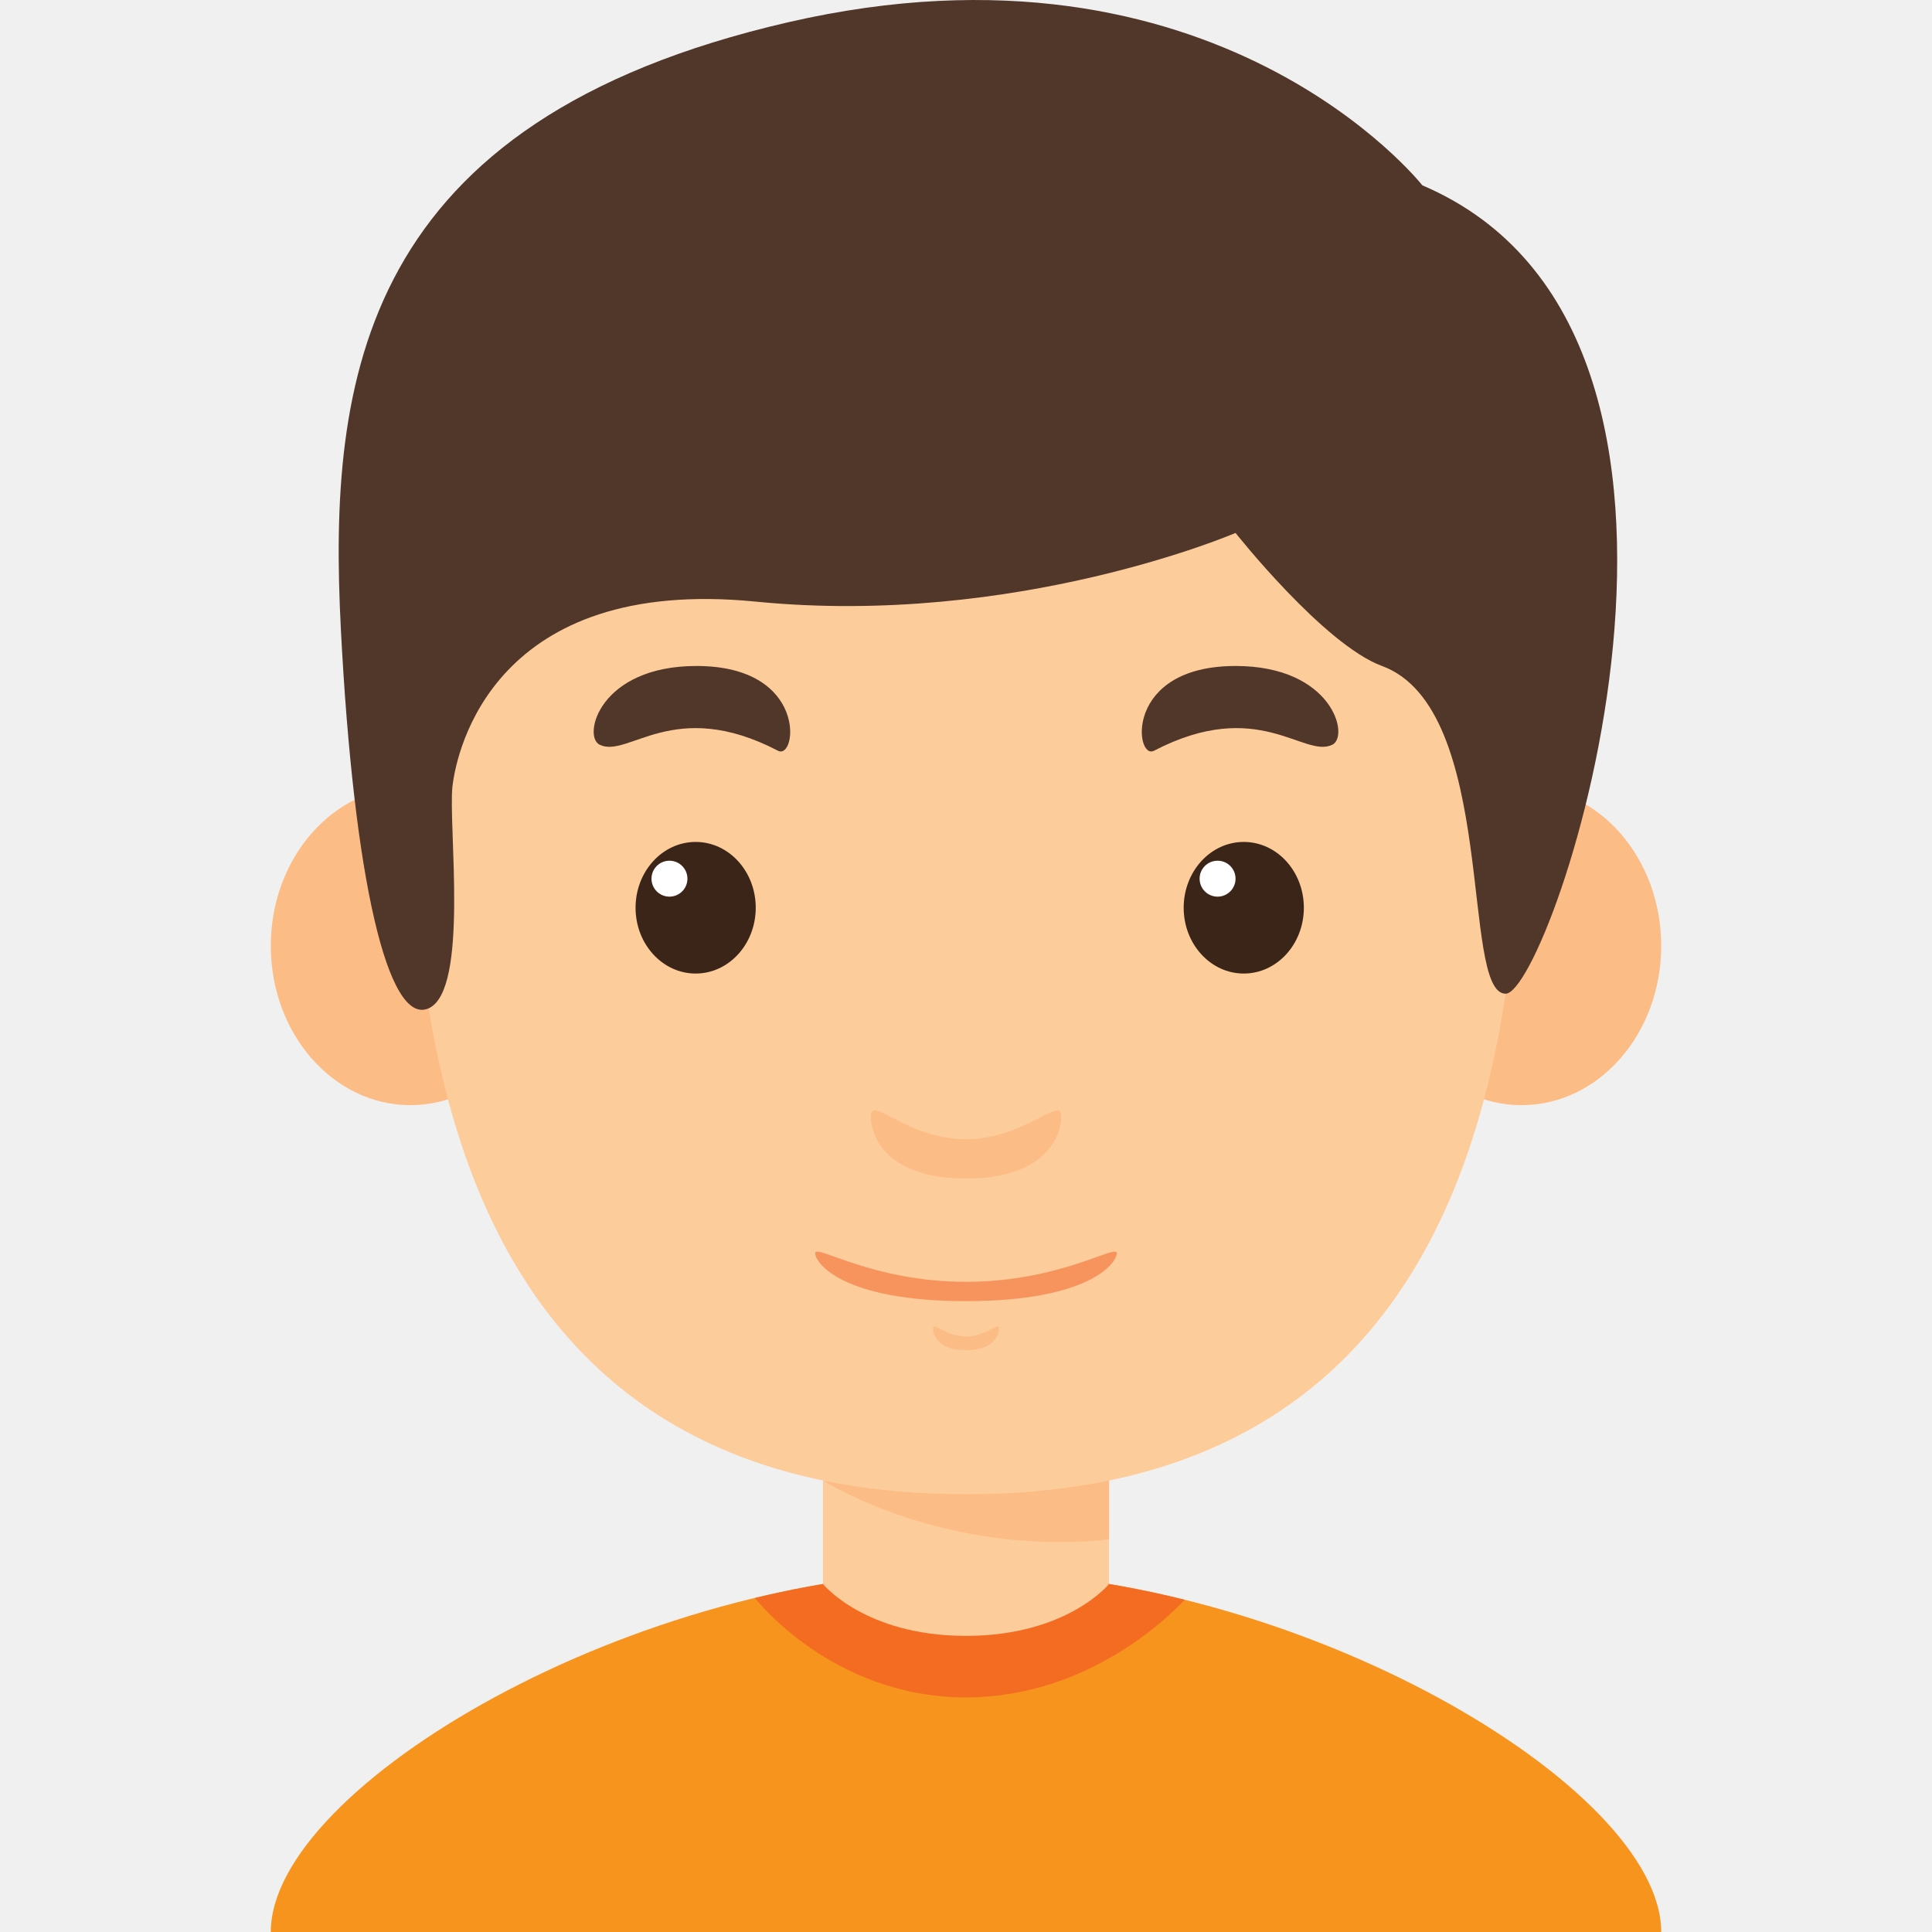
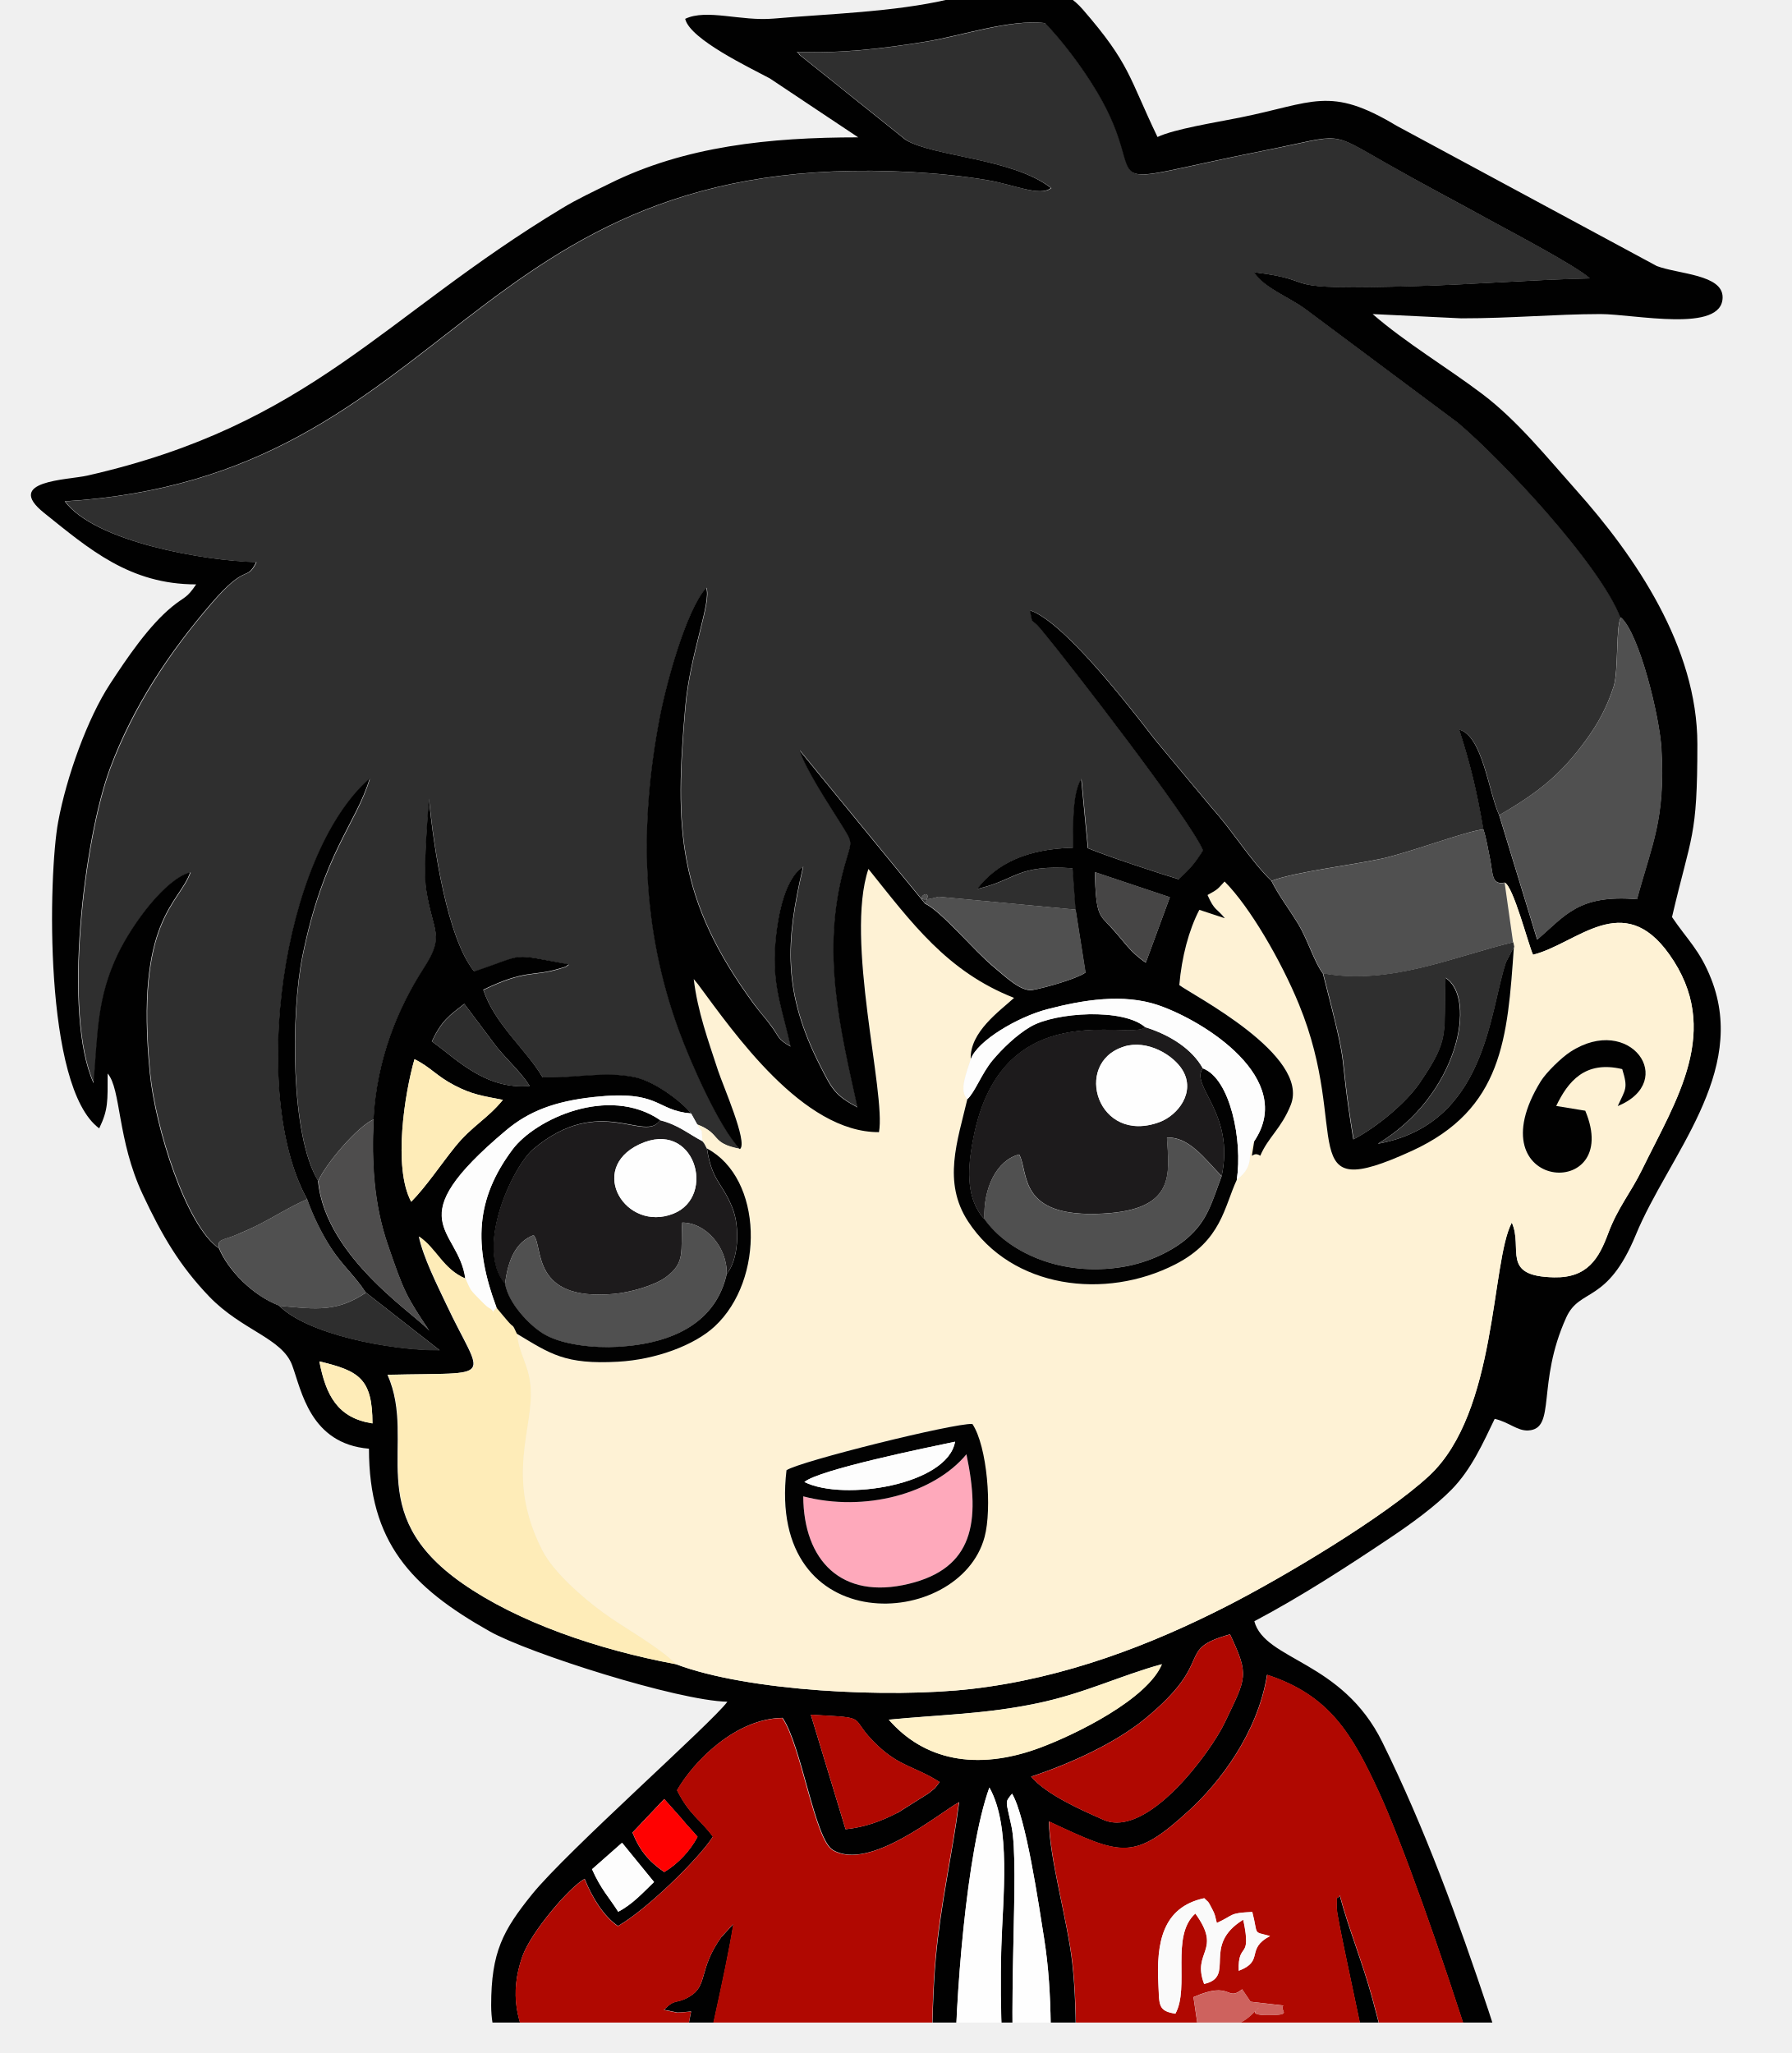
- <svg xmlns="http://www.w3.org/2000/svg" version="1.1" id="Capa_1" x="0px" y="0px" viewBox="0 0 198.496 198.496" style="enable-background:new 0 0 198.496 198.496;" xml:space="preserve">
-   <g>
+ <svg xmlns="http://www.w3.org/2000/svg" xml:space="preserve" width="151.13mm" height="173.228mm" version="1.1" style="shape-rendering:geometricPrecision; text-rendering:geometricPrecision; image-rendering:optimizeQuality; fill-rule:evenodd; clip-rule:evenodd" viewBox="0 0 15113 17323">
+   <defs>
+     <style type="text/css">
+    
+     .fil21 {fill:none}
+     .fil1 {fill:#010101}
+     .fil12 {fill:#020202}
+     .fil7 {fill:#1D1B1C}
+     .fil4 {fill:#2C2C2C}
+     .fil17 {fill:#2E2E2E}
+     .fil0 {fill:#2F2F2F}
+     .fil18 {fill:#464545}
+     .fil15 {fill:#4E4D4D}
+     .fil8 {fill:#505050}
+     .fil5 {fill:#535353}
+     .fil3 {fill:#B00801}
+     .fil10 {fill:#B0A7A7}
+     .fil20 {fill:#CE625E}
+     .fil16 {fill:#FAFAFA}
+     .fil14 {fill:#FDFDFD}
+     .fil11 {fill:#FEA9BB}
+     .fil6 {fill:#FEECB8}
+     .fil2 {fill:#FEF2D5}
+     .fil9 {fill:#FEFEFE}
+     .fil19 {fill:#FF0101}
+     .fil13 {fill:#FFF1C9}
+    
+   </style>
+     <clipPath id="id0">
+       <path d="M-1942 -1525l18728 0 0 18591 -18728 0 0 -18591z" />
+     </clipPath>
+   </defs>
+   <g id="Layer_x0020_1">
    <g>
-       <rect x="84.55" y="148.231" style="fill:#FDCC9B;" width="29.395" height="32.922" />
-       <path style="fill:#FCBC85;" d="M84.551,152.108c0,0,12.365,7.874,29.395,6.05v-9.928H84.551V152.108z" />
-       <ellipse style="fill:#FCBC85;" cx="42.164" cy="97.181" rx="14.343" ry="16.364" />
-       <ellipse style="fill:#FCBC85;" cx="156.332" cy="97.181" rx="14.343" ry="16.364" />
-       <path style="fill:#FDCC9B;" d="M156.274,65.925c0-24.103-17.637-41.741-57.026-41.741c-39.389,0-57.026,17.637-57.026,41.741    c0,24.104-4.115,87.597,57.026,87.597C160.389,153.522,156.274,90.029,156.274,65.925z" />
+   </g>
+     <g style="clip-path:url(#id0)">
      <g>
-         <g>
-           <ellipse style="fill:#3B2519;" cx="71.472" cy="93.262" rx="6.173" ry="6.761" />
-           <circle style="fill:#FFFFFF;" cx="68.781" cy="90.277" r="1.846" />
+         <g id="_2171661236512">
+           <path class="fil0" d="M1852 10538c-30,-83 29,-71 134,-115 78,-33 132,-57 196,-89 149,-76 265,-152 409,-215 -484,-883 -218,-2892 530,-3547 -116,385 -389,622 -568,1500 -98,483 -101,1513 132,1894 57,-138 330,-462 468,-521 27,-504 200,-929 424,-1273 183,-282 76,-299 20,-664 -29,-189 26,-761 23,-770 41,426 156,1183 383,1462 452,-153 290,-154 798,-60 -42,26 3,10 -88,38 -221,66 -274,2 -634,176 99,295 354,493 501,739 244,12 524,-56 782,0 184,40 420,232 470,305l50 90c212,83 105,158 363,207 -174,-185 -413,-722 -517,-1007 -313,-858 -331,-1725 -162,-2620 58,-308 226,-919 394,-1109 50,111 -136,551 -176,1007 -89,1016 -72,1621 583,2511 52,71 92,112 141,178 80,110 49,109 165,175 -59,-276 -148,-484 -133,-799 11,-251 72,-612 238,-718 -149,635 -172,1058 143,1678 104,205 128,250 316,352 -145,-662 -310,-1315 -110,-2035 63,-229 81,-179 -38,-371 -96,-156 -282,-435 -341,-607l1040 1270c4,5 12,15 18,23 89,-180 -168,19 84,-48 9,-3 20,-6 31,-8l1156 109 -25 -350c-475,-31 -463,95 -805,175 167,-217 421,-338 808,-348 3,-177 -8,-454 70,-581l56 585c167,70 613,217 766,262 101,-92 138,-136 206,-244 -110,-256 -1104,-1546 -1367,-1864 -94,-114 -64,-18 -94,-161 287,95 847,822 1053,1089l485 582c163,178 331,451 499,611 205,-77 684,-133 929,-187 240,-52 710,-232 859,-247 -57,-331 -109,-546 -204,-841 198,53 248,530 337,721 333,-193 521,-344 736,-640 97,-133 173,-273 229,-447 41,-128 17,-523 61,-579 -177,-451 -992,-1321 -1370,-1642l-1284 -958c-149,-109 -350,-178 -437,-314 625,77 84,156 1389,116 481,-15 961,-54 1444,-64 -102,-96 -662,-393 -831,-485 -306,-167 -579,-311 -874,-479 -507,-288 -370,-248 -1023,-119 -1606,319 -932,344 -1430,-489 -135,-226 -297,-433 -439,-582 -293,-36 -703,107 -1001,155 -363,59 -715,102 -1093,87 6,8 16,10 20,24l899 720c240,143 900,153 1225,405 -92,76 -311,-28 -536,-66 -205,-35 -425,-56 -632,-68 -3788,-210 -3865,2576 -7153,2778 257,345 1191,503 1615,513 -87,172 -76,-6 -381,351 -349,406 -657,866 -853,1390 -219,589 -401,2077 -138,2655 36,-432 27,-720 207,-1093 125,-261 399,-628 609,-687 -94,271 -469,395 -341,1697 45,454 303,1286 584,1479z" />
+           <path class="fil1" d="M5241 24486c614,222 494,413 1380,351 96,1016 -664,1122 -1035,964 -234,-99 -457,-303 -550,-519 -143,-329 122,-532 205,-797zm6132 -64c1013,155 1125,-292 1349,-479 126,179 202,684 174,947 -30,290 -300,457 -534,568 -303,144 -655,186 -885,-33 -202,-193 -84,-631 -104,-1004zm-1062 -3750c57,-57 991,-460 1553,-1006 171,199 604,2286 658,2717 34,271 54,528 71,800 22,342 89,464 -103,694 -131,157 -222,277 -512,344 -242,56 -498,47 -689,-75 -117,-39 -97,-61 -150,-199l-300 -661c-416,-831 -656,-1275 -1229,-2009 -93,-119 -200,-229 -273,-372 275,-43 809,-230 973,-234zm-4644 3800c-102,-25 -357,-185 -396,-276 -78,-177 41,-1648 66,-1875 52,-487 199,-1932 411,-2235 37,17 839,440 840,441 309,103 622,214 981,304 1039,260 339,14 1023,11 -51,92 -86,105 -157,190 -516,617 -1606,2964 -1755,3578 -488,70 -607,38 -1013,-138zm6991 -4511c-58,253 -171,402 -327,510l-135 -504 463 -5zm-7662 -291c-24,-234 49,-175 140,-334 58,-101 61,-250 113,-341l212 58 -56 641 -410 -24zm3061 -2143c-1,-635 96,-1908 290,-2444 185,328 113,936 101,1341 -36,1171 147,1789 29,2808 -53,461 -20,935 -3,1402 -216,-27 -221,-9 -240,-223 -68,-794 -176,-2175 -177,-2884zm-2809 -1977l269 330c-95,92 -181,188 -302,251 -74,-118 -144,-186 -221,-359l253 -223zm356 -370l150 169c52,65 83,92 131,150 -63,117 -162,226 -281,297 -133,-91 -209,-186 -268,-333l268 -283zm3247 190c615,287 713,337 1187,-99 245,-225 572,-641 652,-1139 526,172 716,496 945,993 367,797 1355,3773 1330,4434 -216,183 -464,286 -823,153 -87,-164 -266,-1582 -343,-1939 -66,-308 -141,-618 -223,-917 -81,-297 -201,-590 -273,-862 -38,60 -21,-43 -26,99 -6,153 717,3098 516,3352 -170,215 -919,701 -1238,864 -493,252 -1026,354 -1611,457 -5,-896 100,-1855 119,-2776 9,-452 33,-980 -16,-1424 -39,-355 -195,-892 -197,-1196zm-151 5247l-107 1c-94,-202 -49,-1132 -18,-1397 63,-535 62,-823 4,-1360 -93,-866 29,-2098 -45,-2451 -47,-225 -59,-196 5,-275 117,195 226,942 270,1219 77,484 56,964 49,1458 -5,394 -31,2621 -157,2805zm-2611 -4277c-202,282 -111,414 -274,508 -114,66 -113,9 -213,110l113 23c15,1 101,-7 116,-9 -55,311 -145,603 -204,932 -56,314 -98,610 -143,926 -483,-52 -293,-296 -478,-670 -333,-671 -822,-1013 -599,-1651 72,-207 403,-592 526,-656 63,159 162,317 281,398 235,-133 675,-559 801,-754 -109,-150 -195,-178 -302,-391 136,-240 492,-606 890,-611 160,230 271,1021 424,1114 309,186 901,-315 1066,-403 -58,442 -156,859 -198,1325 -83,932 -7,3521 186,4183 -228,9 -1129,-273 -1349,-364 -467,-193 -703,-364 -1092,-602 -110,-856 411,-2649 549,-3515l-98 107zm1483 -1044c-139,72 -277,122 -438,139l-293 -966c529,30 294,6 565,261 189,178 315,175 522,307 -54,70 -23,37 -93,95l-262 165zm1127 -305c353,-117 721,-291 962,-489 608,-500 243,-579 717,-712 165,351 138,362 -44,744 -121,254 -656,983 -1024,821 -189,-83 -483,-213 -610,-364zm-1200 -481c441,-43 812,-46 1251,-138 402,-84 698,-233 1052,-330 -122,293 -720,591 -1035,707 -535,197 -975,99 -1269,-239zm-4357 -2500c-295,-46 -393,-237 -448,-523 336,80 447,145 448,523zm327 -1871c-155,-288 -54,-918 28,-1202 135,66 183,140 336,220 146,77 235,90 410,123 -133,162 -260,217 -404,397 -118,146 -244,336 -369,462zm174 -1352c84,-177 145,-216 274,-317l274 365c92,112 203,211 278,328 -381,35 -634,-243 -826,-376zm10032 -3577c155,133 327,837 342,1108 33,600 -77,793 -206,1269 -494,-41 -603,137 -842,341l-321 -1051c-89,-191 -139,-668 -337,-721 95,295 147,509 204,841 23,67 41,173 57,253 25,125 12,219 122,197 73,27 202,529 240,609 372,-94 758,-554 1149,-4 455,639 57,1231 -230,1819 -96,196 -203,316 -285,536 -78,210 -173,377 -457,371 -454,-9 -258,-241 -356,-462 -177,331 -120,1600 -698,2137 -373,346 -1233,858 -1710,1101 -629,321 -1354,605 -2151,697 -687,79 -1884,22 -2494,-209 -666,-124 -1337,-357 -1802,-682 -860,-601 -375,-1178 -631,-1760 936,-22 805,64 495,-596 -77,-163 -194,-395 -231,-571 150,103 200,273 392,355 -58,-432 -579,-475 342,-1249 192,-162 411,-247 743,-283 563,-61 514,112 820,139 -50,-73 -286,-265 -470,-305 -258,-56 -538,12 -782,0 -147,-246 -402,-444 -501,-739 360,-174 413,-110 634,-176 91,-27 47,-12 88,-38 -509,-93 -347,-92 -798,60 -227,-279 -342,-1036 -383,-1462 3,10 -52,582 -23,770 56,365 163,382 -20,664 -223,345 -396,769 -424,1273 -18,373 4,720 119,1057 139,406 157,439 358,739 -57,-105 -885,-606 -945,-1276 -233,-381 -230,-1410 -132,-1894 179,-879 452,-1115 568,-1500 -748,655 -1014,2664 -530,3547 51,146 129,304 211,427 98,146 197,227 284,362l624 488c-424,3 -1121,-137 -1355,-377 -223,-85 -427,-296 -505,-480 -282,-192 -540,-1025 -584,-1479 -128,-1302 247,-1426 341,-1697 -210,59 -483,427 -609,687 -179,373 -171,660 -207,1093 -263,-578 -81,-2067 138,-2655 195,-525 504,-984 853,-1390 306,-356 295,-179 381,-351 -425,-10 -1358,-168 -1615,-513 3288,-202 3366,-2988 7153,-2778 208,12 427,33 632,68 225,38 444,142 536,66 -324,-252 -984,-262 -1225,-405l-899 -720c-3,-14 -14,-15 -20,-24 378,15 730,-28 1093,-87 298,-49 708,-191 1001,-155 141,148 304,356 439,582 497,833 -176,808 1430,489 653,-130 516,-169 1023,119 295,168 568,311 874,479 169,92 730,389 831,485 -483,11 -963,50 -1444,64 -1306,40 -764,-40 -1389,-116 87,136 288,205 437,314l1284 958c378,320 1193,1191 1370,1642zm-7893 -5047c46,171 540,406 712,498l747 498c-747,0 -1463,74 -2100,391 -135,67 -266,127 -398,207 -1521,917 -2115,1826 -4006,2256 -167,38 -707,41 -365,315 382,306 722,603 1283,603 -82,122 -94,99 -203,188 -197,161 -381,434 -523,651 -191,291 -368,785 -438,1163 -83,442 -125,2242 346,2588 77,-160 71,-229 71,-463 114,131 80,560 296,1020 163,348 311,601 561,862 276,287 615,350 700,580 79,212 150,662 648,704 0,788 353,1167 1020,1542 326,183 1582,584 2004,593 -130,178 -1355,1262 -1648,1625 -246,305 -345,488 -345,936 0,430 266,637 461,962 266,442 207,335 296,771 45,218 213,377 -1,623 -69,80 -151,141 -151,276 0,415 376,356 783,356 -10,119 -72,289 -100,398 -313,1256 -398,2525 -398,3835 0,304 82,131 -71,427 -93,179 -178,363 -178,569 0,425 564,925 996,925 361,0 677,-81 886,-359 206,-275 161,-419 180,-852 18,-401 400,-1091 565,-1498 185,-458 979,-2060 1311,-2321 111,-87 226,-58 402,-58 34,126 180,264 265,376 299,396 569,773 823,1205 295,501 548,1043 766,1583 47,118 40,145 175,181 0,187 7,386 1,570 -6,198 -84,311 11,485 486,885 1945,208 1945,-486 0,-404 -74,-830 -215,-1137 -127,-276 -69,-710 -115,-1060 -87,-662 -233,-1363 -382,-2002 490,-328 368,-673 585,-874 121,-112 198,-161 198,-371 0,-366 -480,-2050 -622,-2474 -259,-776 -537,-1540 -897,-2270 -340,-691 -991,-688 -1080,-1020 398,-211 774,-455 1146,-704 172,-115 378,-264 518,-407 167,-170 265,-392 364,-597 121,28 191,103 283,98 240,-13 67,-395 321,-954 115,-253 344,-109 586,-695 274,-667 948,-1366 637,-2160 -96,-245 -204,-334 -331,-523 164,-702 214,-665 214,-1459 0,-819 -524,-1585 -1023,-2144 -246,-276 -496,-587 -791,-810 -296,-224 -645,-431 -926,-675l747 36c434,0 779,-35 1174,-36 289,0 1032,164 1032,-142 0,-192 -371,-194 -555,-263l-2196 -1184c-567,-341 -701,-193 -1326,-68 -199,40 -551,96 -691,163 -244,-508 -230,-615 -631,-1077 -293,-338 -761,-170 -1134,-84 -458,107 -1002,121 -1475,162 -275,24 -564,-85 -745,2z" />
+           <path class="fil2" d="M6635 12404c114,-75 1406,-397 1567,-390 126,190 167,717 103,954 -211,786 -1841,876 -1671,-565zm6738 -3032c326,773 -950,685 -375,-249 46,-75 173,-199 250,-248 503,-326 910,248 399,458 67,-145 89,-147 38,-312 -313,-75 -458,105 -557,311l244 40zm-7128 322c-258,-50 -151,-124 -363,-207 61,111 26,-4 45,142 23,25 22,36 38,62 473,252 488,1107 65,1501 -170,158 -494,280 -815,298 -449,25 -571,-66 -854,-236 19,176 97,252 114,437 34,358 -220,760 98,1387 97,191 344,401 509,524 172,128 473,288 621,440 610,231 1807,288 2494,209 796,-92 1521,-376 2151,-697 477,-243 1337,-755 1710,-1101 578,-537 521,-1806 698,-2137 98,221 -98,453 356,462 284,6 379,-161 457,-371 82,-219 189,-339 285,-536 287,-588 685,-1180 230,-1819 -391,-550 -777,-89 -1149,4 -38,-79 -167,-582 -240,-609l71 502 8 38c-54,773 -94,1371 -861,1722 -1018,466 -505,-149 -953,-1238 -150,-364 -415,-823 -627,-1035 -58,61 -49,64 -144,114 60,137 75,108 146,196l-215 -71c-89,171 -149,399 -169,635 106,82 1108,592 940,1012 -79,197 -189,271 -257,428 -79,-54 -83,93 -51,-123 -74,105 19,200 -148,326 -108,230 -129,512 -518,713 -592,305 -1380,206 -1750,-363 -216,-332 -89,-675 -5,-1032 -76,-68 -1,-238 29,-335 -8,-230 244,-406 366,-518 -566,-222 -865,-634 -1229,-1088 -201,599 149,1890 89,2221 -643,3 -1225,-842 -1527,-1248l-36 -44c33,276 122,516 205,772 42,130 250,603 187,661z" />
+           <path class="fil3" d="M10070 16851c326,-144 275,44 410,-66l71 105 276 32c-36,48 93,82 -135,81 -175,0 -77,-50 -74,-64 -164,185 -248,161 -510,174l-39 -263zm-152 139c-151,-23 -135,-77 -144,-248 -18,-346 32,-650 387,-726 41,43 24,9 67,92 26,49 23,55 39,117 152,-69 98,-83 299,-93 53,203 -1,162 150,203 -211,111 -43,210 -264,293 -9,-256 113,-77 38,-431 -358,220 -57,481 -330,542 -106,-278 156,-276 -74,-594 -212,189 -46,623 -168,844zm-1066 -1621c2,305 157,842 197,1196 49,444 26,972 16,1424 -19,921 -124,1880 -119,2776 584,-103 1117,-205 1611,-457 319,-163 1068,-649 1238,-864 201,-255 -522,-3199 -516,-3352 5,-142 -11,-38 26,-99 72,271 191,564 273,862 82,299 157,609 223,917 77,357 256,1775 343,1939 359,133 607,30 823,-153 25,-661 -963,-3636 -1330,-4434 -229,-497 -419,-821 -945,-993 -80,498 -407,914 -652,1139 -474,436 -573,386 -1187,99z" />
+           <path class="fil3" d="M5712 15108c108,213 193,241 302,391 -125,194 -566,621 -801,754 -119,-81 -218,-240 -281,-398 -122,64 -453,448 -526,656 -223,637 267,980 599,1651 185,373 -5,618 478,670 45,-315 87,-611 143,-926 59,-329 149,-621 204,-932 -15,1 -101,9 -116,9l-113 -23c101,-101 99,-44 213,-110 163,-94 72,-225 274,-508l98 -107c-139,866 -659,2659 -549,3515 389,238 626,409 1092,602 220,91 1120,374 1349,364 -193,-662 -268,-3251 -186,-4183 41,-466 140,-883 198,-1325 -165,88 -757,589 -1066,403 -154,-93 -265,-884 -424,-1114 -398,5 -754,371 -890,611z" />
+           <path class="fil4" d="M10311 20672c248,257 532,1152 629,1593 83,380 355,1558 350,1882 191,122 447,130 689,75 290,-67 381,-187 512,-344 191,-230 124,-352 103,-694 -17,-272 -37,-529 -71,-800 -54,-431 -487,-2519 -658,-2717 -562,546 -1496,949 -1553,1006z" />
+           <path class="fil1" d="M9370 7820c-96,-102 -123,-95 -133,-461l633 212 -203 552c-145,-99 -176,-174 -298,-303zm-3125 1874c64,-58 -144,-531 -187,-661 -83,-255 -172,-496 -205,-772l36 44c302,407 884,1251 1527,1248 60,-331 -290,-1622 -89,-2221 364,454 663,866 1229,1088 -122,112 -375,288 -366,518 55,-156 397,-357 643,-421 305,-80 645,-135 941,-34 389,134 1162,620 808,1146 -32,216 -28,69 51,123 67,-157 178,-230 257,-428 168,-420 -834,-930 -940,-1012 20,-236 80,-464 169,-635l215 71c-71,-88 -86,-60 -146,-196 95,-51 86,-53 144,-114 212,212 478,671 627,1035 448,1089 -65,1704 953,1238 768,-352 807,-949 861,-1722l-68 130c-142,423 -164,1365 -1080,1532 679,-408 839,-1232 569,-1400 -16,490 40,509 -216,886 -110,162 -357,372 -560,477 -140,-860 -14,-461 -257,-1400 -67,-84 -132,-292 -206,-414 -89,-146 -159,-231 -229,-368 -168,-160 -336,-433 -499,-611l-485 -582c-206,-267 -765,-994 -1053,-1089 30,144 0,48 94,161 263,318 1257,1607 1367,1864 -68,108 -105,152 -206,244 -153,-46 -599,-192 -766,-262l-56 -585c-78,127 -67,403 -70,581 -387,10 -641,131 -808,348 341,-80 330,-206 805,-175l25 350 84 531c-79,54 -338,127 -447,147 -99,17 -243,-126 -323,-191 -171,-140 -443,-473 -585,-539 -6,-8 -13,-18 -18,-23l-1040 -1270c59,173 245,452 341,607 119,192 101,142 38,371 -200,721 -35,1373 110,2035 -189,-102 -212,-147 -316,-352 -315,-621 -292,-1044 -143,-1678 -166,106 -226,467 -238,718 -14,314 74,523 133,799 -115,-67 -84,-65 -165,-175 -48,-66 -88,-107 -141,-178 -655,-890 -672,-1494 -583,-2511 40,-456 225,-895 176,-1007 -168,191 -336,801 -394,1109 -169,895 -151,1762 162,2620 104,285 343,823 517,1007z" />
+           <path class="fil4" d="M5667 24471c406,177 525,208 1013,138 148,-615 1239,-2962 1755,-3578 71,-85 106,-98 157,-190 -684,4 16,249 -1023,-11 -359,-90 -672,-201 -981,-304 1,147 -292,651 -370,851 -118,305 -203,599 -278,931 -165,731 -195,1413 -273,2163z" />
+           <path class="fil5" d="M5667 24471c78,-751 108,-1432 273,-2163 75,-332 160,-625 278,-931 78,-200 370,-704 370,-851 -1,-1 -804,-424 -840,-441 -212,303 -359,1748 -411,2235 -24,227 -144,1698 -66,1875 40,91 294,251 396,276z" />
+           <path class="fil6" d="M5704 14042c-148,-151 -449,-312 -621,-440 -166,-123 -413,-334 -509,-524 -318,-627 -64,-1029 -98,-1387 -18,-185 -95,-260 -114,-437 -47,-100 -15,-32 -86,-117 -27,-32 -60,-72 -86,-103 -74,67 13,40 -66,0 -16,-8 -63,-57 -69,-63 -90,-94 -76,-71 -126,-182 -192,-82 -242,-253 -392,-355 37,176 154,407 231,571 310,659 441,573 -495,596 256,582 -229,1159 631,1760 465,325 1136,558 1802,682z" />
+           <path class="fil7" d="M9480 8832c199,-63 420,71 497,199 113,187 -41,380 -193,437 -524,196 -736,-498 -305,-635zm-1174 1455c-11,-261 102,-497 293,-546 84,148 -21,539 708,499 618,-33 557,-340 539,-642 185,-6 314,173 461,326 115,-535 -269,-761 -159,-910 -90,-161 -273,-280 -486,-347 -121,117 -1210,-295 -1450,933 -38,193 -69,437 41,617 26,43 30,45 53,69z" />
+           <path class="fil5" d="M11290 24147c4,-324 -267,-1502 -350,-1882 -97,-441 -381,-1336 -629,-1593 -164,4 -698,191 -973,234 73,143 180,253 273,372 574,735 813,1178 1229,2009l300 661c53,138 32,160 150,199z" />
+           <path class="fil8" d="M12650 6878l321 1051c239,-204 348,-382 842,-341 129,-475 239,-669 206,-1269 -15,-271 -187,-975 -342,-1108 -44,56 -20,451 -61,579 -56,174 -132,314 -229,447 -216,297 -403,447 -736,640z" />
+           <path class="fil7" d="M5394 9656c466,-220 656,439 287,585 -403,159 -728,-377 -287,-585zm-1133 1178c25,-208 94,-356 241,-412 86,94 -29,560 677,496 136,-12 340,-70 436,-139 174,-126 125,-223 141,-463 198,0 381,208 375,433 99,-119 114,-391 48,-556 -87,-219 -171,-221 -215,-501 -16,-26 -15,-37 -38,-62 -118,-62 -203,-138 -358,-177 -128,199 -507,-231 -1071,245 -170,143 -497,830 -237,1137z" />
+           <path class="fil9" d="M8058 17527c1,709 109,2090 177,2884 18,214 24,196 240,223 -16,-467 -50,-941 3,-1402 118,-1020 -65,-1638 -29,-2808 12,-405 85,-1013 -101,-1341 -194,536 -291,1809 -290,2444z" />
+           <path class="fil10" d="M11373 24422c21,372 -98,811 104,1004 230,219 582,177 885,33 234,-111 503,-278 534,-568 28,-264 -48,-768 -174,-947 -224,187 -336,634 -1349,479z" />
+           <path class="fil8" d="M10728 7432c70,137 140,222 229,368 74,122 140,330 206,414 569,103 1107,-145 1603,-263l-71 -502c-111,22 -97,-72 -122,-197 -16,-80 -34,-186 -57,-253 -149,14 -619,194 -859,247 -246,54 -724,110 -929,187z" />
+           <path class="fil10" d="M5241 24486c-84,265 -348,467 -205,797 94,216 317,419 550,519 370,157 1130,51 1035,-964 -885,62 -766,-129 -1380,-351z" />
+           <path class="fil0" d="M11164 8213c243,939 117,540 257,1400 203,-105 450,-315 560,-477 256,-376 200,-396 216,-886 270,168 109,992 -569,1400 915,-167 938,-1109 1080,-1532l68 -130 -8 -38c-496,118 -1035,365 -1603,263z" />
+           <path class="fil9" d="M8594 20618l107 -1c126,-184 152,-2411 157,-2805 7,-494 28,-974 -49,-1458 -44,-277 -153,-1024 -270,-1219 -64,80 -52,50 -5,275 74,352 -48,1584 45,2451 58,537 59,825 -4,1360 -31,265 -76,1194 18,1397z" />
+           <path class="fil3" d="M8700 14992c128,151 421,280 610,364 368,162 902,-566 1024,-821 182,-382 209,-393 44,-744 -474,133 -108,212 -717,712 -241,198 -608,372 -962,489z" />
+           <path class="fil8" d="M8306 10287c194,275 644,492 1172,402 214,-36 418,-136 539,-242 166,-146 203,-285 289,-522 -147,-154 -276,-332 -461,-326 18,302 79,609 -539,642 -729,39 -625,-352 -708,-499 -190,49 -304,285 -293,546z" />
+           <path class="fil8" d="M4261 10834c27,162 203,347 323,421 154,94 429,122 629,110 483,-28 829,-216 918,-616 7,-225 -177,-433 -375,-433 -16,240 33,337 -141,463 -96,70 -300,127 -436,139 -707,63 -592,-402 -677,-496 -147,57 -216,204 -241,412z" />
+           <path class="fil11" d="M6777 12626c3,540 321,877 892,738 540,-131 607,-516 485,-1093 -276,333 -857,490 -1377,355z" />
+           <path class="fil12" d="M6777 12626c520,136 1101,-22 1377,-355 122,577 55,962 -485,1093 -571,139 -889,-198 -892,-738zm10 -121c122,-104 1044,-293 1271,-340 -63,363 -939,506 -1271,340zm-151 -101c-171,1440 1460,1351 1671,565 64,-237 23,-765 -103,-954 -161,-7 -1453,315 -1567,390z" />
+           <path class="fil12" d="M8162 9273c-84,357 -211,700 5,1032 370,568 1158,667 1750,363 389,-200 411,-483 518,-713 50,-328 -54,-854 -287,-940 -110,149 274,375 159,910 -87,237 -123,377 -289,522 -121,106 -325,206 -539,242 -528,90 -978,-127 -1172,-402 -23,-24 -27,-26 -53,-69 -110,-180 -79,-424 -41,-617 240,-1228 1329,-816 1450,-933 -186,-163 -757,-127 -967,-5 -122,71 -244,192 -321,284 -92,111 -149,270 -212,327z" />
+           <path class="fil12" d="M4189 11034c26,31 59,72 86,103 71,85 39,16 86,117 283,170 405,261 854,236 321,-18 645,-140 815,-298 424,-394 408,-1249 -65,-1501 44,280 127,281 215,501 66,165 51,438 -48,556 -89,400 -435,588 -918,616 -201,12 -475,-16 -629,-110 -121,-74 -296,-259 -323,-421 -260,-307 67,-994 237,-1137 565,-476 943,-47 1071,-245 -437,-297 -1055,-6 -1245,248 -314,419 -331,811 -135,1335z" />
+           <path class="fil13" d="M7500 14511c294,338 734,436 1269,239 314,-116 913,-414 1035,-707 -354,97 -650,246 -1052,330 -440,92 -810,95 -1251,138z" />
+           <path class="fil8" d="M1852 10538c78,184 282,395 505,480 320,32 488,51 730,-111 -88,-135 -187,-216 -284,-362 -82,-123 -160,-281 -211,-427 -144,63 -261,140 -409,215 -65,33 -118,57 -196,89 -105,44 -164,31 -134,115z" />
+           <path class="fil8" d="M9076 7675l-1156 -109c-11,2 -21,5 -31,8 -252,67 6,-131 -84,48 141,66 414,400 585,539 80,65 223,209 323,191 110,-19 369,-93 447,-147l-84 -531z" />
+           <path class="fil14" d="M8191 8938c-29,97 -105,267 -29,335 63,-57 119,-216 212,-327 77,-92 199,-213 321,-284 210,-122 781,-158 967,5 213,66 397,186 486,347 233,86 337,612 287,940 167,-126 74,-221 148,-326 353,-526 -419,-1012 -808,-1146 -296,-102 -637,-46 -941,34 -245,65 -588,265 -643,421z" />
+           <path class="fil14" d="M3928 10789c50,112 36,89 126,182 6,6 53,55 69,63 80,40 -8,67 66,0 -195,-524 -178,-915 135,-1335 190,-254 808,-545 1245,-248 155,39 239,116 358,177 -19,-146 16,-31 -45,-142l-50 -90c-305,-27 -257,-200 -820,-139 -332,36 -551,121 -743,283 -921,774 -400,818 -342,1249z" />
+           <path class="fil3" d="M7135 15435c161,-17 299,-67 438,-139l262 -165c70,-58 39,-26 93,-95 -207,-132 -333,-128 -522,-307 -270,-255 -36,-231 -565,-261l293 966z" />
+           <path class="fil1" d="M13374 9372l-244 -40c99,-206 243,-386 557,-311 51,165 28,167 -38,312 510,-210 103,-784 -399,-458 -76,49 -203,173 -250,248 -575,935 701,1023 375,249z" />
+           <path class="fil15" d="M2686 9965c60,669 888,1171 945,1276 -201,-300 -219,-333 -358,-739 -116,-338 -137,-684 -119,-1057 -138,59 -412,383 -468,521z" />
+           <path class="fil6" d="M3470 10140c125,-126 251,-316 369,-462 145,-179 272,-234 404,-397 -175,-34 -264,-47 -410,-123 -153,-80 -201,-154 -336,-220 -82,284 -183,914 -28,1202z" />
+           <path class="fil9" d="M9480 8832c-431,137 -220,831 305,635 152,-57 305,-250 193,-437 -77,-128 -298,-262 -497,-199z" />
+           <path class="fil9" d="M5394 9656c-441,208 -116,744 287,585 369,-146 179,-805 -287,-585z" />
+           <path class="fil16" d="M9917 16991c122,-220 -44,-654 168,-844 231,318 -32,316 74,594 273,-61 -28,-322 330,-542 75,354 -47,175 -38,431 220,-84 53,-182 264,-293 -151,-41 -97,0 -150,-203 -201,9 -147,23 -299,93 -16,-62 -13,-68 -39,-117 -43,-83 -27,-49 -67,-92 -355,76 -405,380 -387,726 9,171 -7,225 144,248z" />
+           <path class="fil17" d="M2357 11018c233,240 930,380 1355,377l-624 -488c-242,162 -410,143 -730,111z" />
+           <path class="fil18" d="M9668 8122l203 -552 -633 -212c9,366 36,359 133,461 121,128 153,204 298,303z" />
+           <path class="fil17" d="M3644 8788c191,132 444,411 826,376 -76,-117 -187,-216 -278,-328l-274 -365c-128,101 -189,140 -274,317z" />
+           <path class="fil14" d="M6787 12505c333,165 1208,23 1271,-340 -227,48 -1150,236 -1271,340z" />
+           <path class="fil6" d="M4996 19670l410 24 56 -641 -212 -58c-53,91 -56,240 -113,341 -91,159 -164,100 -140,334z" />
+           <path class="fil19" d="M5337 15463c58,146 135,242 268,333 119,-71 218,-179 281,-297 -48,-59 -79,-85 -131,-150l-150 -169 -268 283z" />
+           <path class="fil14" d="M4996 15772c76,172 147,241 221,359 121,-63 207,-160 302,-251l-269 -330 -253 223z" />
+           <path class="fil20" d="M10070 16851l39 263c262,-13 346,12 510,-174 -2,13 -100,63 74,64 228,1 99,-33 135,-81l-276 -32 -71 -105c-136,110 -84,-78 -410,66z" />
+           <path class="fil6" d="M12331 20470c157,-108 269,-257 327,-510l-463 5 135 504z" />
+           <path class="fil6" d="M3143 12011c-1,-378 -112,-443 -448,-523 56,286 153,477 448,523z" />
        </g>
-         <path style="fill:#51362A;" d="M61.597,76.507c2.919,1.46,7.606-4.96,18.335,0.625c1.956,1.018,3.123-8.708-8.377-8.708     C61.597,68.424,59.833,75.626,61.597,76.507z" />
-         <g>
-           <ellipse style="fill:#3B2519;" cx="127.786" cy="93.262" rx="6.173" ry="6.761" />
-           <circle style="fill:#FFFFFF;" cx="125.095" cy="90.277" r="1.846" />
-         </g>
-         <path style="fill:#51362A;" d="M136.899,76.507c-2.919,1.46-7.606-4.96-18.335,0.625c-1.956,1.018-3.123-8.708,8.378-8.708     C136.899,68.424,138.662,75.626,136.899,76.507z" />
      </g>
-       <path style="fill:#FCBC85;" d="M99.248,117.043c-6.1,0-9.774-4.556-9.774-2.352c0,2.205,1.764,6.394,9.774,6.394    c8.01,0,9.774-4.189,9.774-6.394C109.022,112.486,105.347,117.043,99.248,117.043z" />
-       <path style="fill:#FCBC85;" d="M99.248,137.313c-2.11,0-3.381-1.576-3.381-0.813s0.61,2.211,3.381,2.211    c2.771,0,3.38-1.448,3.38-2.211S101.357,137.313,99.248,137.313z" />
-       <path style="fill:#F7945E;" d="M99.248,131.696c-9.668,0-15.493-3.937-15.493-2.939c0,0.998,2.796,4.924,15.493,4.924    c12.697,0,15.493-3.926,15.493-4.924C114.74,127.759,108.916,131.696,99.248,131.696z" />
    </g>
-     <path style="fill:#F7941E;" d="M99.248,161.458v37.038H27.821C27.821,183.504,65.444,161.458,99.248,161.458z" />
-     <path style="fill:#F7941E;" d="M99.248,161.458v37.038h71.427C170.675,183.504,133.052,161.458,99.248,161.458z" />
-     <path style="fill:#F36C21;" d="M99.248,161.458c-7.19,0-14.552,1.005-21.689,2.72c0.048,0.063,7.916,10.214,21.689,10.214   c12.754,0,21.233-8.693,22.462-10.03C114.332,162.531,106.698,161.458,99.248,161.458z" />
-     <path style="fill:#FDCC9B;" d="M84.55,162.74c0,0,4.299,5.332,14.697,5.332c10.398,0,14.698-5.332,14.698-5.332   S98.697,157.189,84.55,162.74z" />
-     <path style="fill:#51362A;" d="M146.132,19.041c0,0-21.164-26.896-65.152-16.755C36.993,12.426,33.697,38.882,35.02,64.621   c1.323,25.74,4.85,40.84,9.022,38.974c4.172-1.867,2.001-18.857,2.442-22.778c0.441-3.921,4.409-21.653,31.162-19.007   c26.752,2.646,49.296-7.055,49.296-7.055s9.075,11.471,15.047,13.669c11.934,4.391,8.02,33.67,12.696,33.67   S182.288,34.473,146.132,19.041z" />
+     <polygon class="fil21" points="-1942,-1525 16786,-1525 16786,17065 -1942,17065 " />
  </g>
-   <g>
- </g>
-   <g>
- </g>
-   <g>
- </g>
-   <g>
- </g>
-   <g>
- </g>
-   <g>
- </g>
-   <g>
- </g>
-   <g>
- </g>
-   <g>
- </g>
-   <g>
- </g>
-   <g>
- </g>
-   <g>
- </g>
-   <g>
- </g>
-   <g>
- </g>
-   <g>
- </g>
</svg>
